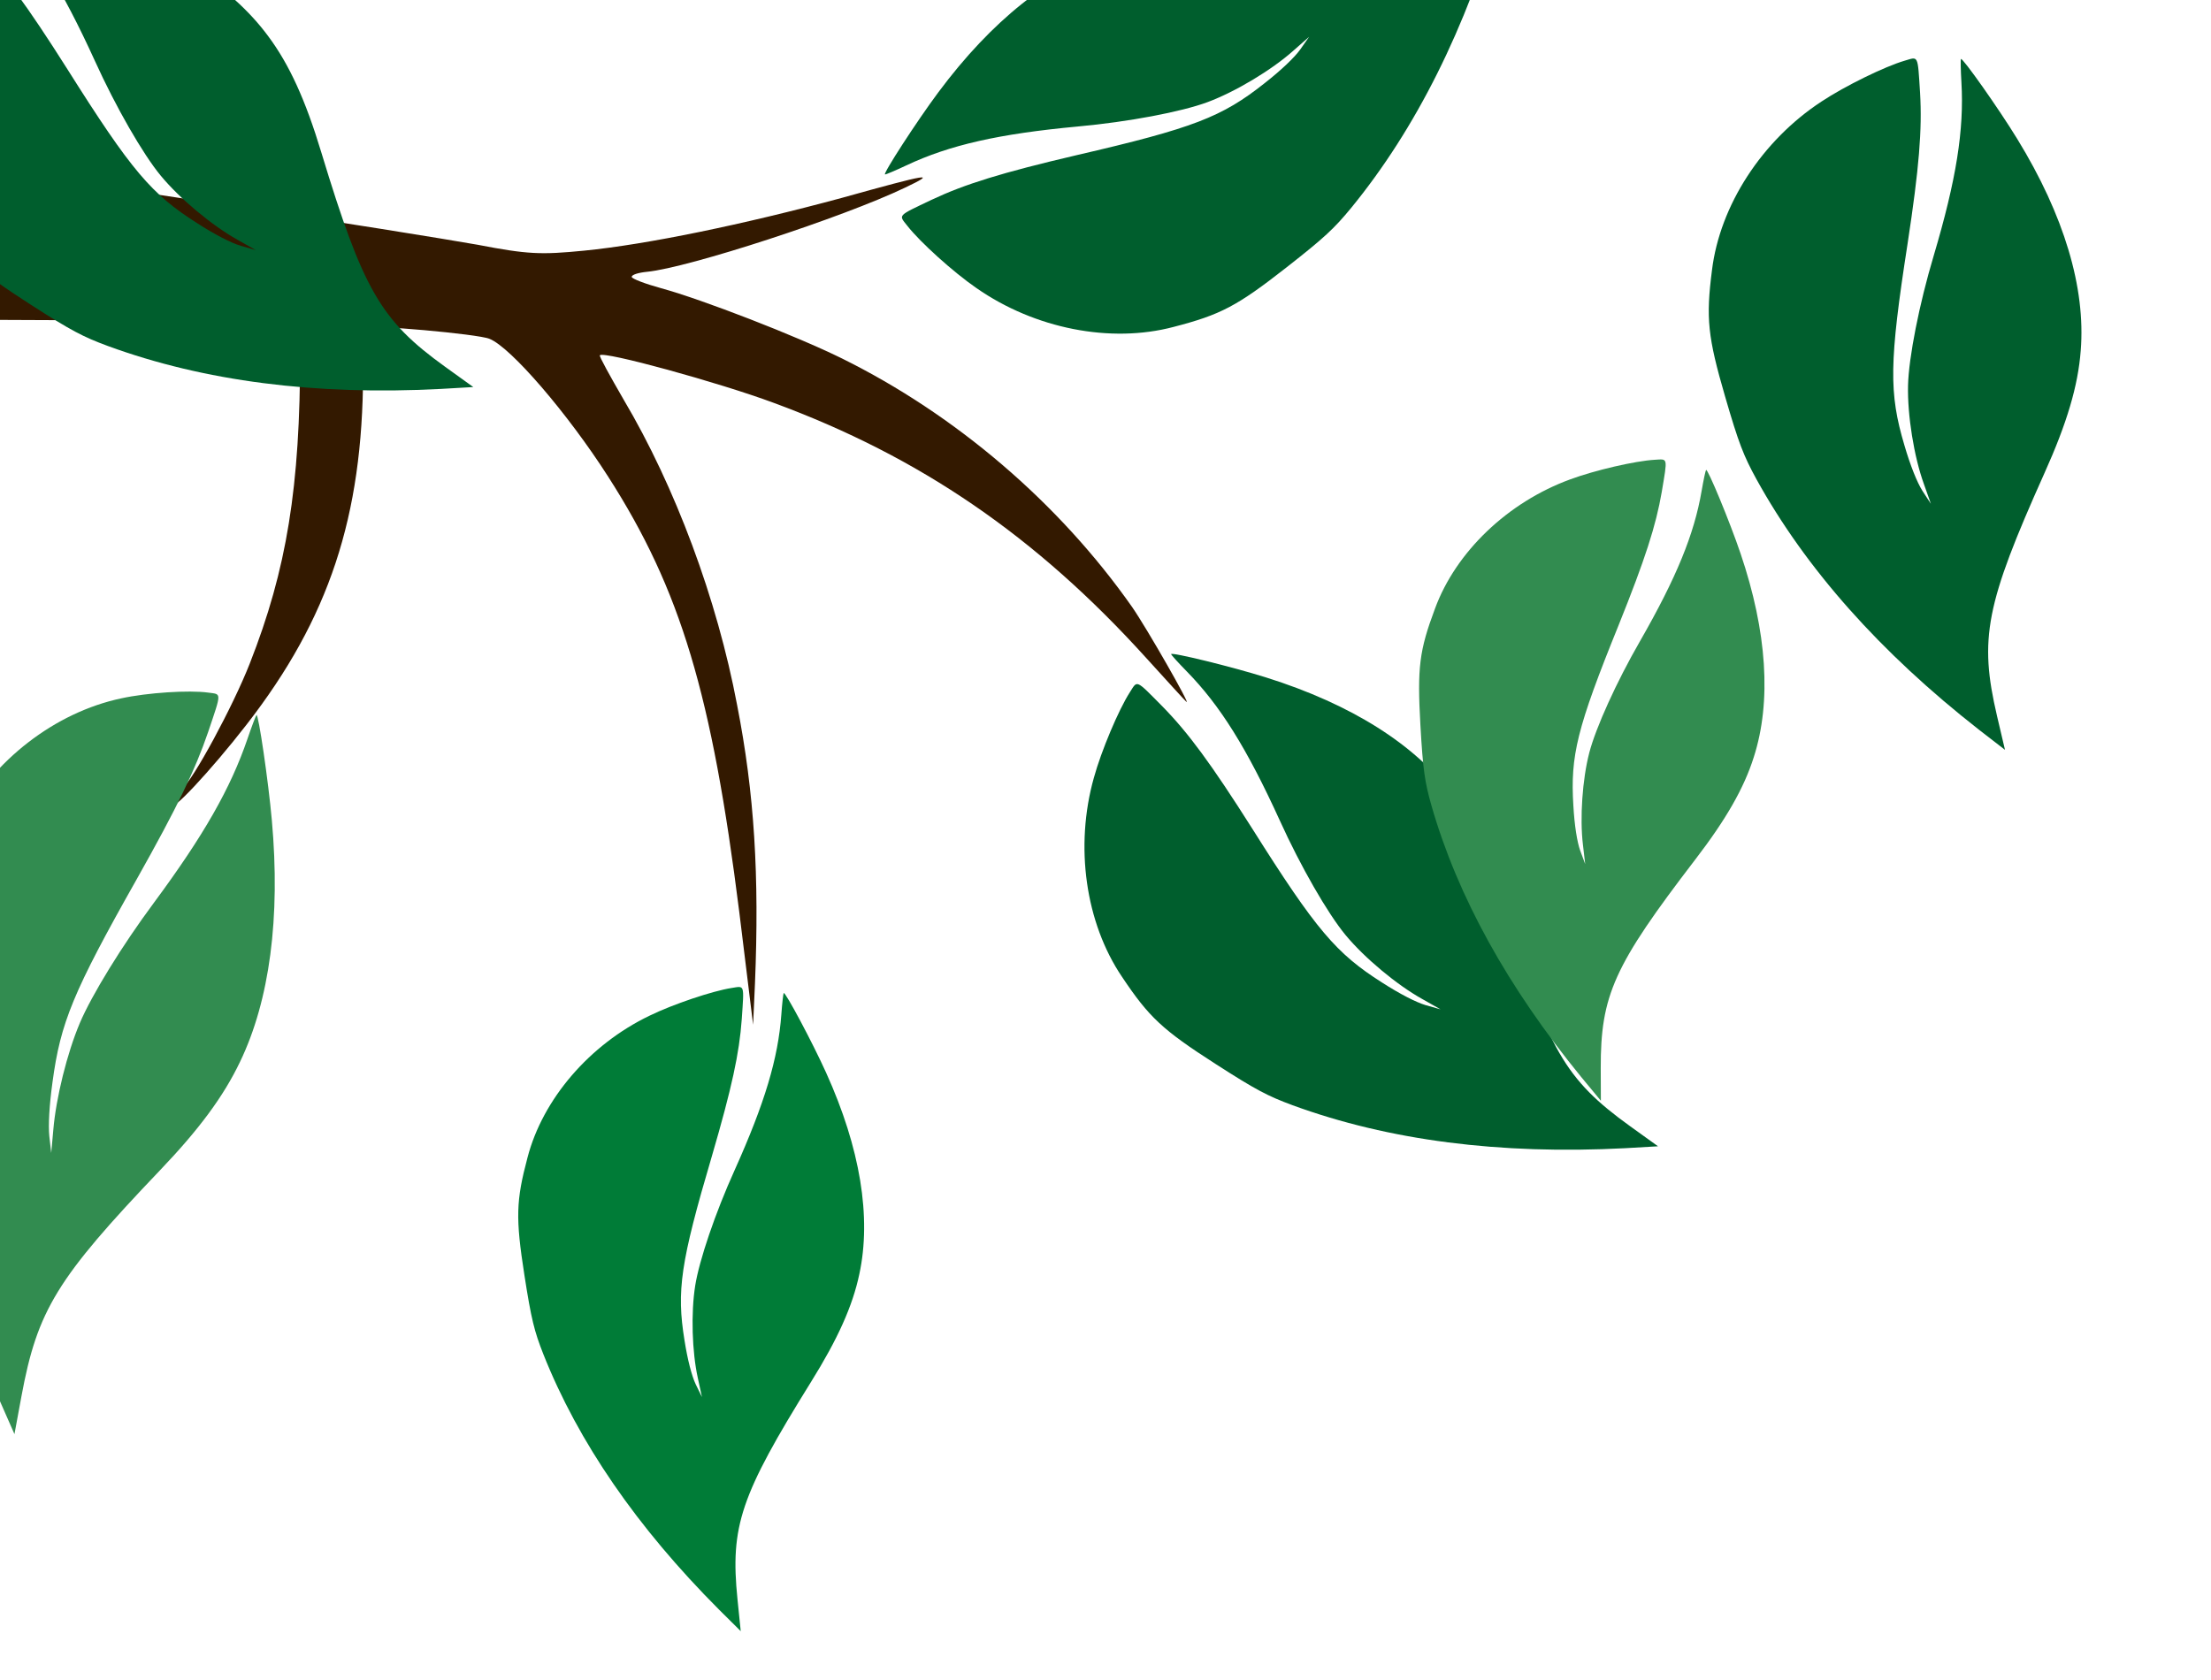
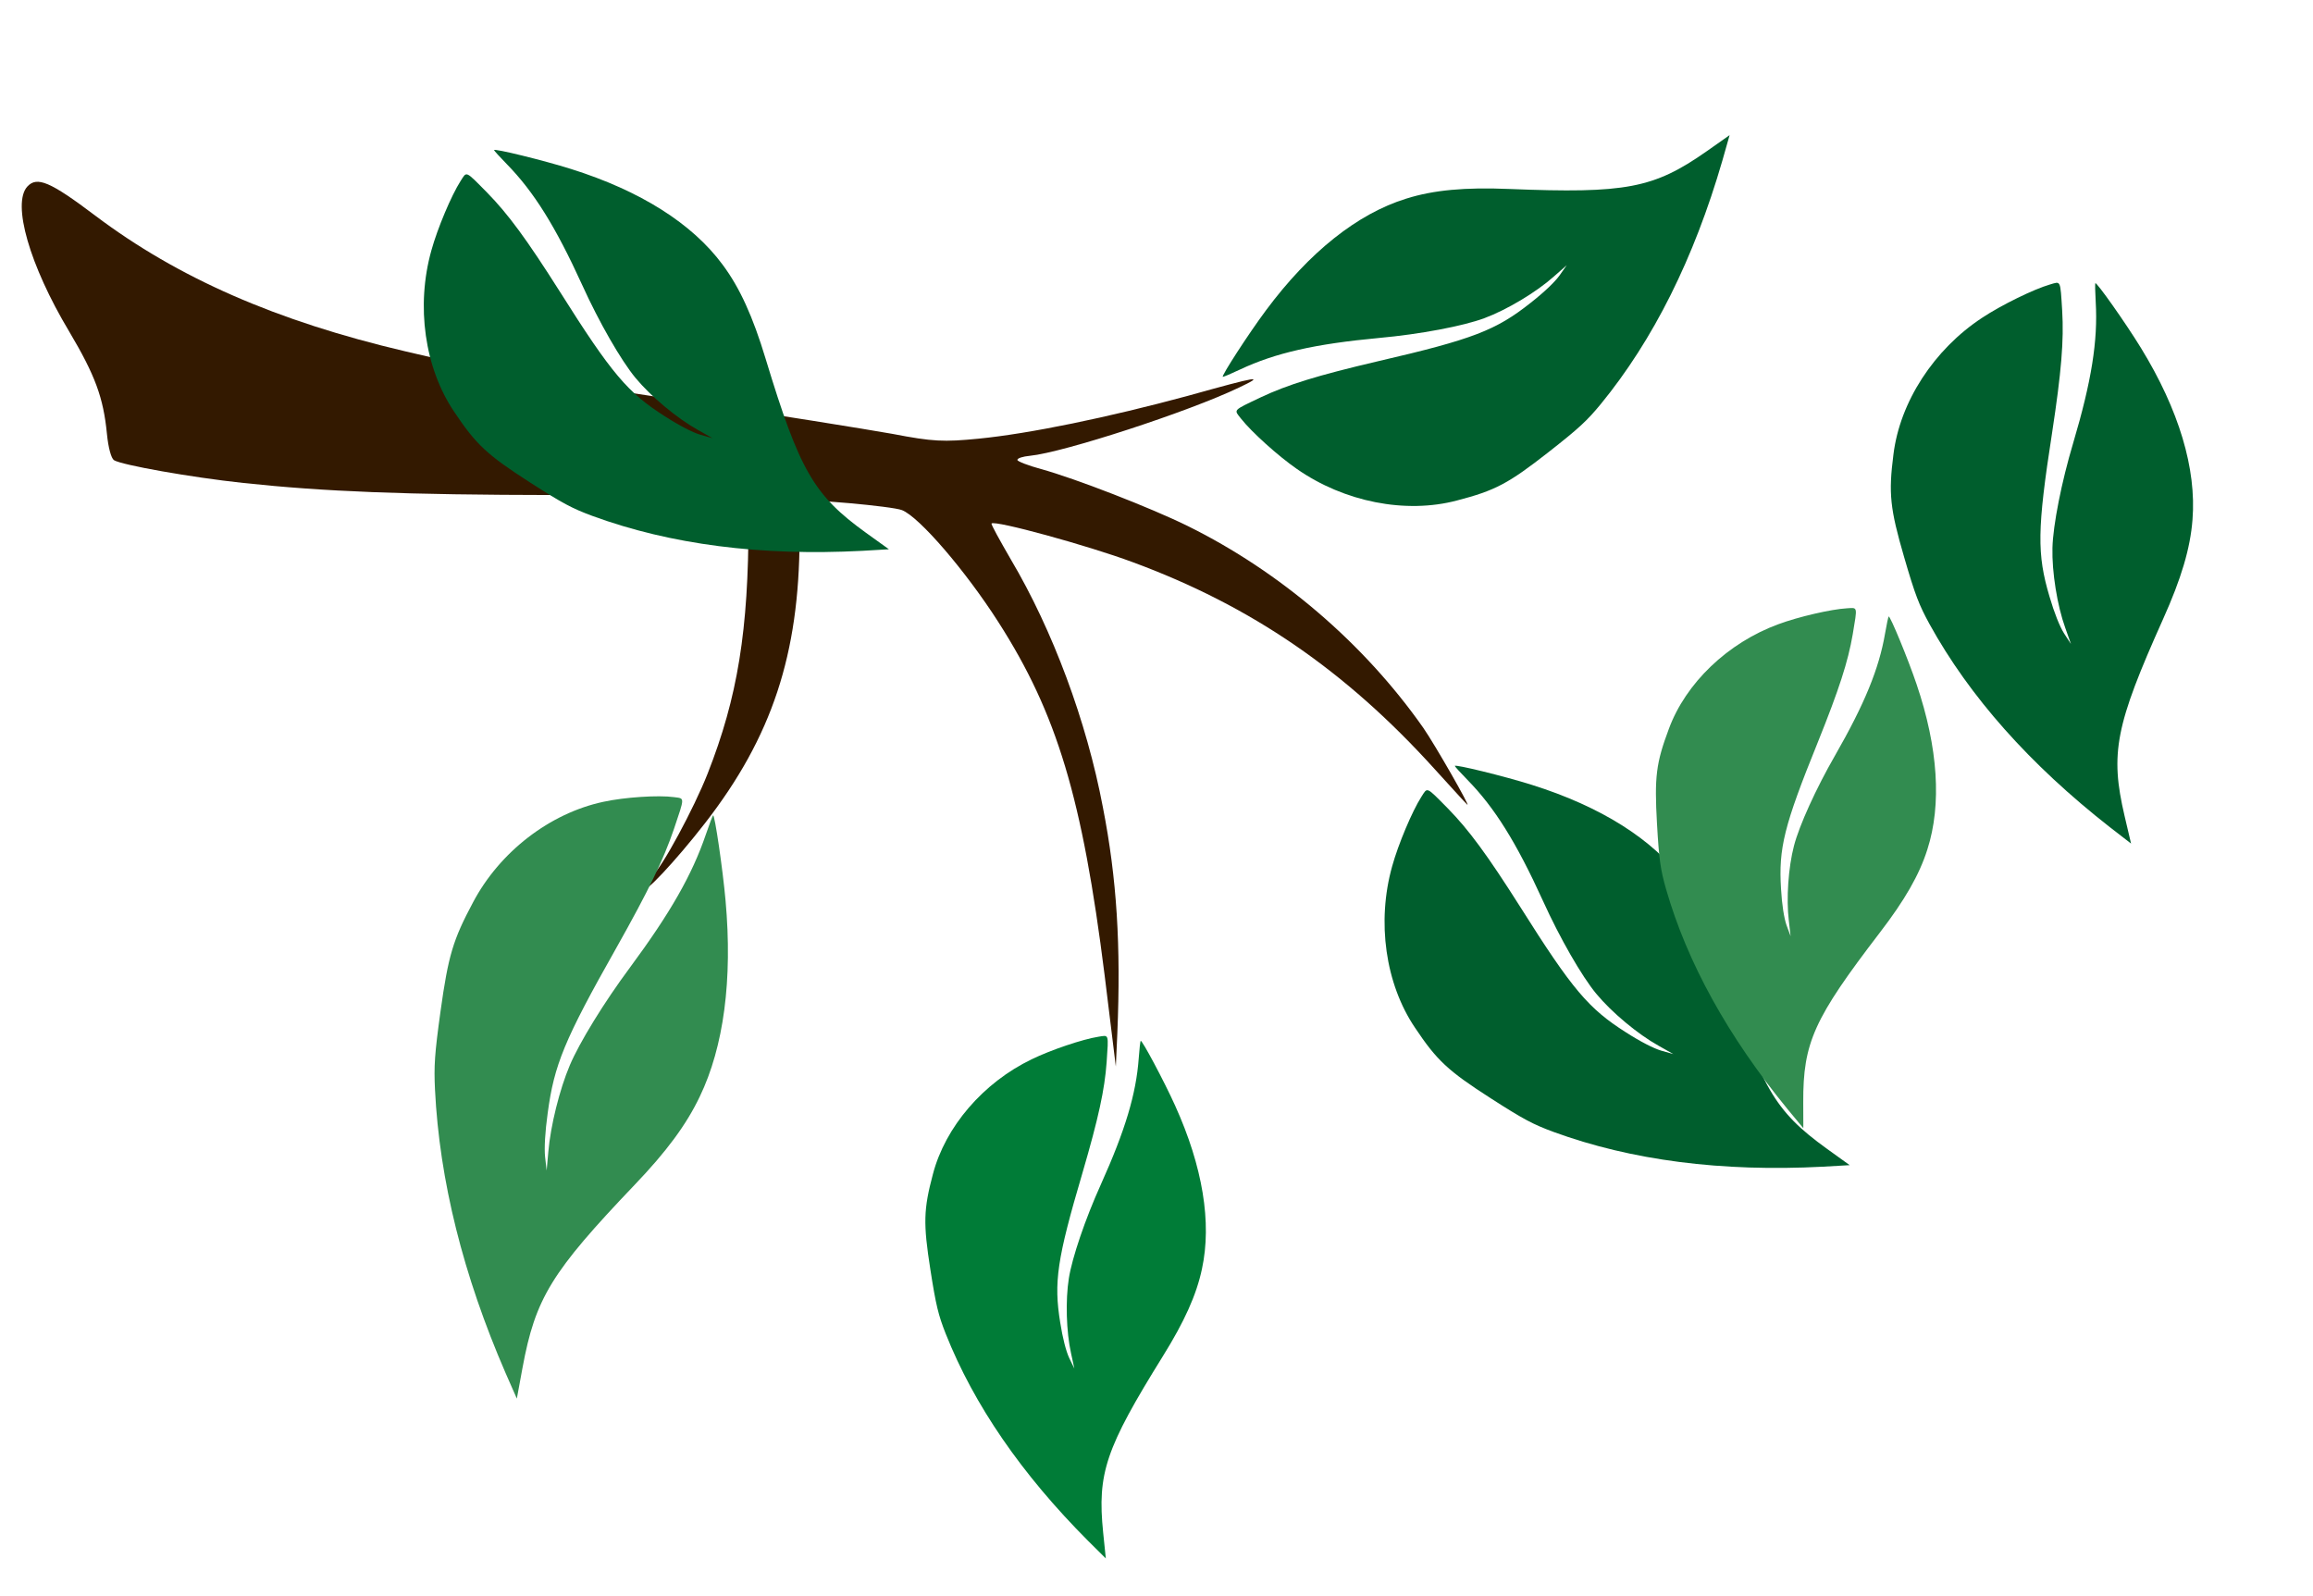
- <svg xmlns="http://www.w3.org/2000/svg" width="100" height="76" viewBox="0 0 100 76" fill="none">
-   <path d="M34.146 44.493C34.346 39.628 34.123 35.898 33.338 31.893C32.434 27.096 30.533 22.005 28.213 18.089C27.593 17.016 27.093 16.117 27.13 16.072C27.295 15.87 32.499 17.297 34.999 18.226C41.62 20.667 46.873 24.273 51.839 29.763C52.785 30.804 53.593 31.694 53.66 31.749C53.886 31.953 51.871 28.42 51.2 27.455C47.897 22.75 43.222 18.757 38.073 16.212C36.018 15.198 31.781 13.553 29.898 13.037C29.179 12.84 28.58 12.61 28.572 12.529C28.562 12.427 28.882 12.333 29.269 12.295C31.145 12.111 38.125 9.836 40.936 8.488C42.41 7.786 42.066 7.84 38.059 8.956C33.628 10.155 29.251 11.06 26.417 11.339C24.46 11.531 23.861 11.508 21.595 11.071C20.17 10.819 15.108 9.998 10.346 9.291C0.568 7.821 -1.256 7.485 -5.575 6.467C-12.76 4.782 -18.246 2.374 -22.847 -1.091C-25.382 -3.006 -26.112 -3.305 -26.651 -2.716C-27.504 -1.767 -26.529 1.663 -24.312 5.362C-22.856 7.817 -22.405 9.05 -22.206 11.072C-22.13 11.848 -21.97 12.43 -21.815 12.539C-21.398 12.807 -17.522 13.497 -14.61 13.809C-10.095 14.292 -5.632 14.472 2.829 14.484C8.306 14.502 12.489 14.544 13.094 14.629C13.55 14.666 13.579 14.746 13.575 15.963C13.575 22.024 12.974 25.753 11.295 30.021C10.538 31.951 8.727 35.304 8.229 35.683C8.115 35.777 7.937 36.062 7.818 36.322C7.573 36.964 9.547 34.852 11.154 32.777C14.881 27.978 16.404 23.375 16.423 16.878C16.443 15.825 16.475 14.894 16.53 14.827C16.659 14.67 21.622 15.109 22.137 15.327C23.101 15.706 25.681 18.709 27.505 21.561C30.788 26.681 32.2 31.407 33.437 41.264L34.062 46.357L34.146 44.493Z" fill="#331900" />
-   <path d="M33.355 72.344C33.02 69.036 33.49 67.655 36.676 62.524C37.888 60.58 38.561 59.087 38.866 57.64C39.422 55.064 38.909 51.943 37.368 48.536C36.755 47.175 35.512 44.845 35.446 44.924C35.425 44.95 35.376 45.382 35.339 45.893C35.195 47.877 34.591 49.898 33.227 52.933C32.351 54.87 31.624 57.014 31.442 58.166C31.246 59.401 31.3 61.159 31.561 62.335L31.748 63.2L31.462 62.614C31.287 62.24 31.096 61.512 30.958 60.628C30.596 58.39 30.774 57.123 32.197 52.302C33.1 49.213 33.438 47.646 33.548 46.114C33.658 44.492 33.688 44.602 33.081 44.696C32.222 44.83 30.439 45.429 29.369 45.952C26.661 47.257 24.547 49.721 23.859 52.363C23.337 54.325 23.315 55.097 23.718 57.684C24.03 59.689 24.165 60.219 24.573 61.256C26.15 65.232 28.81 69.096 32.523 72.818L33.502 73.79L33.355 72.344Z" fill="#007C37" />
-   <path d="M73.713 50.937C70.791 48.831 70.007 47.464 68.115 41.236C67.401 38.874 66.67 37.265 65.714 35.983C64.022 33.691 61.126 31.861 57.266 30.648C55.725 30.162 52.95 29.484 52.968 29.593C52.974 29.63 53.289 29.979 53.677 30.375C55.183 31.913 56.392 33.845 57.881 37.113C58.828 39.203 60.049 41.322 60.853 42.294C61.715 43.337 63.18 44.555 64.318 45.189L65.153 45.661L64.475 45.469C64.046 45.34 63.321 44.971 62.505 44.446C60.433 43.13 59.532 42.079 56.636 37.483C54.774 34.546 53.745 33.151 52.582 31.964C51.343 30.713 51.454 30.767 51.099 31.32C50.596 32.103 49.811 33.958 49.473 35.188C48.602 38.289 49.094 41.746 50.747 44.191C51.966 46.017 52.577 46.588 54.962 48.121C56.809 49.31 57.335 49.582 58.467 50.001C62.814 51.592 67.841 52.238 73.504 51.942L74.99 51.856L73.713 50.937Z" fill="#005E2D" />
-   <path d="M20.129 16.59C17.207 14.483 16.423 13.117 14.531 6.889C13.818 4.527 13.086 2.918 12.13 1.636C10.438 -0.657 7.542 -2.486 3.682 -3.699C2.141 -4.185 -0.633 -4.863 -0.616 -4.754C-0.61 -4.718 -0.295 -4.368 0.093 -3.973C1.599 -2.435 2.808 -0.502 4.297 2.766C5.245 4.855 6.465 6.974 7.27 7.947C8.132 8.989 9.596 10.207 10.735 10.842L11.569 11.314L10.891 11.121C10.463 10.993 9.737 10.624 8.921 10.099C6.849 8.783 5.949 7.732 3.052 3.136C1.191 0.198 0.161 -1.196 -1.002 -2.383C-2.24 -3.635 -2.13 -3.58 -2.485 -3.027C-2.988 -2.244 -3.772 -0.389 -4.111 0.841C-4.982 3.942 -4.49 7.398 -2.837 9.844C-1.618 11.669 -1.007 12.241 1.378 13.774C3.226 14.963 3.751 15.235 4.883 15.654C9.23 17.245 14.258 17.891 19.921 17.595L21.406 17.509L20.129 16.59Z" fill="#005E2D" />
-   <path d="M67.005 -4.683C64.056 -2.617 62.507 -2.325 56.004 -2.586C53.538 -2.689 51.778 -2.527 50.253 -2.046C47.532 -1.201 44.852 0.932 42.437 4.179C41.472 5.475 39.919 7.872 40.028 7.891C40.064 7.898 40.498 7.715 40.999 7.479C42.947 6.562 45.169 6.055 48.745 5.723C51.03 5.516 53.432 5.06 54.616 4.62C55.883 4.148 57.515 3.166 58.489 2.299L59.209 1.666L58.804 2.244C58.542 2.605 57.954 3.17 57.191 3.767C55.267 5.292 53.978 5.797 48.686 7.021C45.299 7.814 43.644 8.328 42.14 9.036C40.551 9.794 40.639 9.707 41.044 10.224C41.618 10.957 43.112 12.307 44.163 13.032C46.806 14.873 50.231 15.545 53.084 14.788C55.209 14.237 55.95 13.848 58.182 12.1C59.912 10.745 60.342 10.339 61.109 9.408C64.041 5.825 66.304 1.289 67.886 -4.156L68.293 -5.587L67.005 -4.683Z" fill="#005E2D" />
-   <path d="M0.969 63.17C1.692 59.264 2.576 57.828 7.229 52.949C8.996 51.102 10.108 49.602 10.855 48.037C12.196 45.256 12.691 41.509 12.295 37.105C12.139 35.347 11.688 32.276 11.601 32.346C11.572 32.369 11.389 32.85 11.193 33.424C10.431 35.657 9.219 37.786 6.962 40.837C5.517 42.783 4.148 45.014 3.611 46.279C3.036 47.635 2.533 49.671 2.412 51.104L2.317 52.158L2.23 51.393C2.181 50.908 2.228 50.012 2.375 48.952C2.735 46.267 3.304 44.869 6.178 39.784C8.012 36.525 8.828 34.833 9.416 33.109C10.032 31.28 10.026 31.416 9.418 31.332C8.556 31.212 6.668 31.333 5.483 31.592C2.49 32.229 -0.301 34.385 -1.79 37.201C-2.906 39.289 -3.17 40.168 -3.6 43.267C-3.934 45.669 -3.973 46.32 -3.911 47.642C-3.659 52.709 -2.34 57.993 0.026 63.45L0.654 64.877L0.969 63.17Z" fill="#328C50" />
-   <path d="M90.322 32.389C89.502 28.883 89.808 27.337 92.47 21.398C93.483 19.147 93.988 17.453 94.108 15.859C94.337 13.018 93.354 9.738 91.239 6.288C90.396 4.91 88.748 2.577 88.69 2.67C88.671 2.702 88.679 3.172 88.712 3.725C88.838 5.874 88.481 8.126 87.458 11.568C86.801 13.766 86.33 16.166 86.298 17.428C86.264 18.78 86.568 20.66 87.011 21.886L87.331 22.79L86.945 22.199C86.707 21.821 86.402 21.066 86.131 20.135C85.432 17.782 85.443 16.398 86.276 11.03C86.801 7.592 86.939 5.864 86.842 4.205C86.73 2.448 86.777 2.562 86.146 2.745C85.253 3.005 83.443 3.89 82.38 4.595C79.687 6.363 77.789 9.293 77.43 12.222C77.151 14.4 77.236 15.232 78.028 17.954C78.642 20.064 78.859 20.614 79.438 21.673C81.672 25.727 85.04 29.516 89.505 33.011L90.682 33.921L90.322 32.389Z" fill="#005E2D" />
-   <path d="M72.399 48.343C72.39 45.017 72.993 43.689 76.666 38.894C78.061 37.078 78.877 35.658 79.322 34.248C80.128 31.739 79.923 28.583 78.723 25.041C78.246 23.627 77.236 21.186 77.163 21.259C77.139 21.283 77.048 21.708 76.961 22.212C76.624 24.173 75.826 26.125 74.171 29.012C73.11 30.854 72.177 32.916 71.882 34.046C71.567 35.256 71.449 37.011 71.593 38.206L71.695 39.086L71.468 38.474C71.33 38.084 71.211 37.342 71.161 36.448C71.019 34.185 71.32 32.942 73.207 28.283C74.408 25.297 74.898 23.771 75.158 22.258C75.426 20.653 75.445 20.766 74.832 20.8C73.964 20.85 72.131 21.272 71.014 21.687C68.191 22.721 65.847 24.966 64.904 27.528C64.192 29.43 64.095 30.197 64.243 32.811C64.358 34.836 64.44 35.376 64.744 36.449C65.925 40.559 68.195 44.665 71.525 48.733L72.405 49.796L72.399 48.343Z" fill="#328C50" />
+ <svg xmlns="http://www.w3.org/2000/svg" width="129" height="89" viewBox="0 0 129 89" fill="none">
+   <path d="M62.316 57.618C62.517 52.753 62.294 49.023 61.509 45.018C60.604 40.221 58.704 35.13 56.384 31.214C55.764 30.141 55.263 29.242 55.3 29.197C55.466 28.995 60.669 30.421 63.169 31.351C69.79 33.792 75.044 37.398 80.009 42.888C80.956 43.929 81.764 44.819 81.831 44.874C82.057 45.078 80.042 41.545 79.371 40.58C76.067 35.875 71.393 31.881 66.244 29.337C64.188 28.323 59.951 26.678 58.069 26.162C57.349 25.965 56.75 25.735 56.742 25.654C56.732 25.552 57.052 25.458 57.44 25.42C59.315 25.235 66.296 22.961 69.106 21.613C70.581 20.911 70.236 20.965 66.23 22.081C61.799 23.28 57.421 24.185 54.587 24.464C52.63 24.656 52.031 24.633 49.765 24.196C48.341 23.944 43.279 23.123 38.516 22.416C28.739 20.946 26.915 20.61 22.595 19.592C15.41 17.907 9.925 15.499 5.323 12.034C2.788 10.119 2.059 9.819 1.52 10.409C0.666 11.358 1.642 14.788 3.858 18.487C5.314 20.942 5.765 22.175 5.964 24.197C6.04 24.973 6.201 25.555 6.355 25.663C6.773 25.932 10.649 26.622 13.561 26.934C18.075 27.417 22.539 27.596 31 27.609C36.477 27.627 40.659 27.669 41.264 27.754C41.721 27.791 41.749 27.871 41.746 29.088C41.745 35.149 41.145 38.878 39.465 43.146C38.708 45.076 36.897 48.429 36.4 48.808C36.285 48.902 36.108 49.187 35.989 49.446C35.743 50.089 37.718 47.977 39.325 45.902C43.051 41.103 44.574 36.5 44.594 30.003C44.614 28.95 44.646 28.019 44.701 27.952C44.829 27.795 49.792 28.234 50.307 28.451C51.271 28.831 53.851 31.834 55.676 34.686C58.958 39.806 60.37 44.532 61.607 54.389L62.232 59.482L62.316 57.618Z" fill="#331900" />
+   <path d="M61.525 85.469C61.19 82.161 61.661 80.78 64.847 75.649C66.058 73.705 66.731 72.212 67.036 70.765C67.592 68.189 67.08 65.068 65.539 61.661C64.926 60.3 63.682 57.97 63.617 58.049C63.595 58.075 63.546 58.507 63.509 59.018C63.366 61.002 62.762 63.023 61.397 66.058C60.522 67.995 59.795 70.139 59.612 71.291C59.416 72.526 59.471 74.284 59.731 75.46L59.918 76.325L59.633 75.739C59.458 75.365 59.267 74.637 59.129 73.753C58.767 71.515 58.945 70.248 60.367 65.427C61.27 62.338 61.608 60.771 61.719 59.239C61.828 57.617 61.858 57.727 61.252 57.821C60.393 57.955 58.61 58.554 57.539 59.077C54.831 60.382 52.718 62.845 52.029 65.488C51.507 67.451 51.485 68.222 51.889 70.809C52.201 72.814 52.335 73.344 52.743 74.381C54.321 78.357 56.981 82.221 60.693 85.943L61.673 86.915L61.525 85.469Z" fill="#007C37" />
+   <path d="M101.883 64.062C98.962 61.956 98.177 60.589 96.286 54.361C95.572 51.999 94.841 50.39 93.885 49.108C92.192 46.816 89.297 44.986 85.436 43.773C83.896 43.287 81.121 42.609 81.138 42.718C81.144 42.755 81.46 43.104 81.847 43.499C83.354 45.038 84.563 46.97 86.052 50.238C86.999 52.328 88.219 54.446 89.024 55.419C89.886 56.462 91.35 57.68 92.489 58.314L93.324 58.786L92.645 58.594C92.217 58.465 91.491 58.096 90.676 57.571C88.603 56.255 87.703 55.204 84.806 50.608C82.945 47.671 81.915 46.276 80.752 45.089C79.514 43.838 79.625 43.892 79.269 44.445C78.766 45.228 77.982 47.083 77.643 48.313C76.773 51.414 77.265 54.871 78.917 57.316C80.137 59.142 80.747 59.713 83.132 61.246C84.98 62.435 85.505 62.707 86.637 63.126C90.984 64.717 96.012 65.363 101.675 65.067L103.16 64.981L101.883 64.062Z" fill="#005E2D" />
+   <path d="M48.299 29.715C45.378 27.608 44.593 26.241 42.702 20.014C41.988 17.652 41.257 16.043 40.301 14.761C38.608 12.468 35.713 10.639 31.852 9.426C30.312 8.94 27.537 8.262 27.555 8.371C27.561 8.407 27.876 8.756 28.264 9.152C29.77 10.69 30.979 12.623 32.468 15.89C33.415 17.98 34.636 20.099 35.44 21.072C36.302 22.114 37.766 23.332 38.905 23.967L39.74 24.439L39.061 24.246C38.633 24.118 37.907 23.749 37.092 23.224C35.019 21.908 34.119 20.857 31.222 16.261C29.361 13.323 28.331 11.929 27.168 10.742C25.93 9.49 26.041 9.545 25.686 10.098C25.182 10.88 24.398 12.736 24.059 13.966C23.189 17.067 23.681 20.523 25.333 22.969C26.553 24.794 27.163 25.366 29.548 26.899C31.396 28.087 31.921 28.36 33.053 28.779C37.4 30.37 42.428 31.016 48.091 30.72L49.577 30.633L48.299 29.715Z" fill="#005E2D" />
+   <path d="M95.176 8.442C92.226 10.508 90.677 10.8 84.174 10.539C81.709 10.436 79.949 10.598 78.424 11.079C75.702 11.924 73.023 14.057 70.608 17.304C69.642 18.599 68.09 20.997 68.199 21.016C68.235 21.023 68.668 20.84 69.169 20.604C71.117 19.687 73.34 19.18 76.915 18.848C79.2 18.641 81.603 18.185 82.786 17.745C84.054 17.273 85.686 16.291 86.659 15.424L87.379 14.791L86.974 15.368C86.712 15.73 86.125 16.294 85.362 16.892C83.437 18.417 82.149 18.922 76.856 20.146C73.47 20.939 71.814 21.453 70.311 22.161C68.722 22.919 68.81 22.832 69.215 23.349C69.789 24.082 71.283 25.432 72.333 26.157C74.976 27.998 78.402 28.67 81.255 27.913C83.38 27.362 84.12 26.973 86.352 25.225C88.082 23.87 88.512 23.464 89.28 22.533C92.212 18.95 94.475 14.414 96.056 8.969L96.463 7.537L95.176 8.442Z" fill="#005E2D" />
+   <path d="M29.139 76.295C29.862 72.389 30.746 70.953 35.4 66.074C37.167 64.227 38.279 62.727 39.025 61.162C40.367 58.381 40.861 54.634 40.466 50.23C40.31 48.472 39.858 45.401 39.771 45.471C39.742 45.494 39.559 45.975 39.363 46.549C38.601 48.782 37.389 50.911 35.132 53.962C33.687 55.908 32.319 58.139 31.782 59.404C31.206 60.76 30.704 62.796 30.582 64.229L30.488 65.283L30.4 64.518C30.351 64.033 30.398 63.137 30.546 62.077C30.905 59.392 31.474 57.994 34.349 52.909C36.183 49.649 36.999 47.958 37.587 46.234C38.202 44.405 38.196 44.541 37.588 44.456C36.727 44.337 34.838 44.458 33.653 44.717C30.66 45.354 27.869 47.51 26.381 50.326C25.265 52.414 25.001 53.293 24.57 56.392C24.237 58.794 24.198 59.445 24.26 60.766C24.511 65.834 25.83 71.118 28.197 76.575L28.825 78.002L29.139 76.295Z" fill="#328C50" />
+   <path d="M118.493 45.514C117.672 42.008 117.978 40.461 120.64 34.523C121.653 32.272 122.158 30.578 122.279 28.984C122.507 26.143 121.524 22.863 119.409 19.413C118.566 18.035 116.919 15.702 116.86 15.795C116.841 15.826 116.85 16.297 116.882 16.85C117.008 18.999 116.651 21.251 115.629 24.693C114.971 26.891 114.501 29.291 114.469 30.553C114.434 31.905 114.739 33.785 115.181 35.011L115.501 35.915L115.116 35.324C114.877 34.946 114.572 34.191 114.301 33.26C113.602 30.907 113.613 29.523 114.446 24.155C114.971 20.717 115.11 18.989 115.012 17.33C114.9 15.573 114.948 15.687 114.317 15.87C113.423 16.13 111.614 17.015 110.551 17.72C107.858 19.488 105.959 22.418 105.6 25.347C105.321 27.525 105.407 28.357 106.199 31.079C106.812 33.189 107.029 33.739 107.608 34.798C109.842 38.852 113.21 42.641 117.676 46.136L118.853 47.046L118.493 45.514Z" fill="#005E2D" />
+   <path d="M100.57 61.468C100.56 58.142 101.164 56.814 104.836 52.019C106.232 50.203 107.048 48.783 107.493 47.373C108.298 44.864 108.093 41.708 106.893 38.166C106.416 36.751 105.407 34.311 105.334 34.383C105.31 34.407 105.218 34.833 105.132 35.337C104.795 37.297 103.996 39.25 102.342 42.137C101.281 43.979 100.347 46.041 100.053 47.171C99.737 48.381 99.619 50.136 99.764 51.331L99.865 52.21L99.638 51.599C99.501 51.209 99.382 50.467 99.331 49.573C99.19 47.31 99.491 46.067 101.378 41.408C102.579 38.422 103.069 36.896 103.329 35.383C103.596 33.778 103.615 33.891 103.003 33.925C102.134 33.975 100.301 34.397 99.185 34.812C96.362 35.846 94.017 38.091 93.074 40.653C92.362 42.555 92.265 43.322 92.413 45.935C92.528 47.961 92.61 48.501 92.915 49.574C94.096 53.684 96.365 57.79 99.695 61.858L100.575 62.921L100.57 61.468Z" fill="#328C50" />
</svg>
